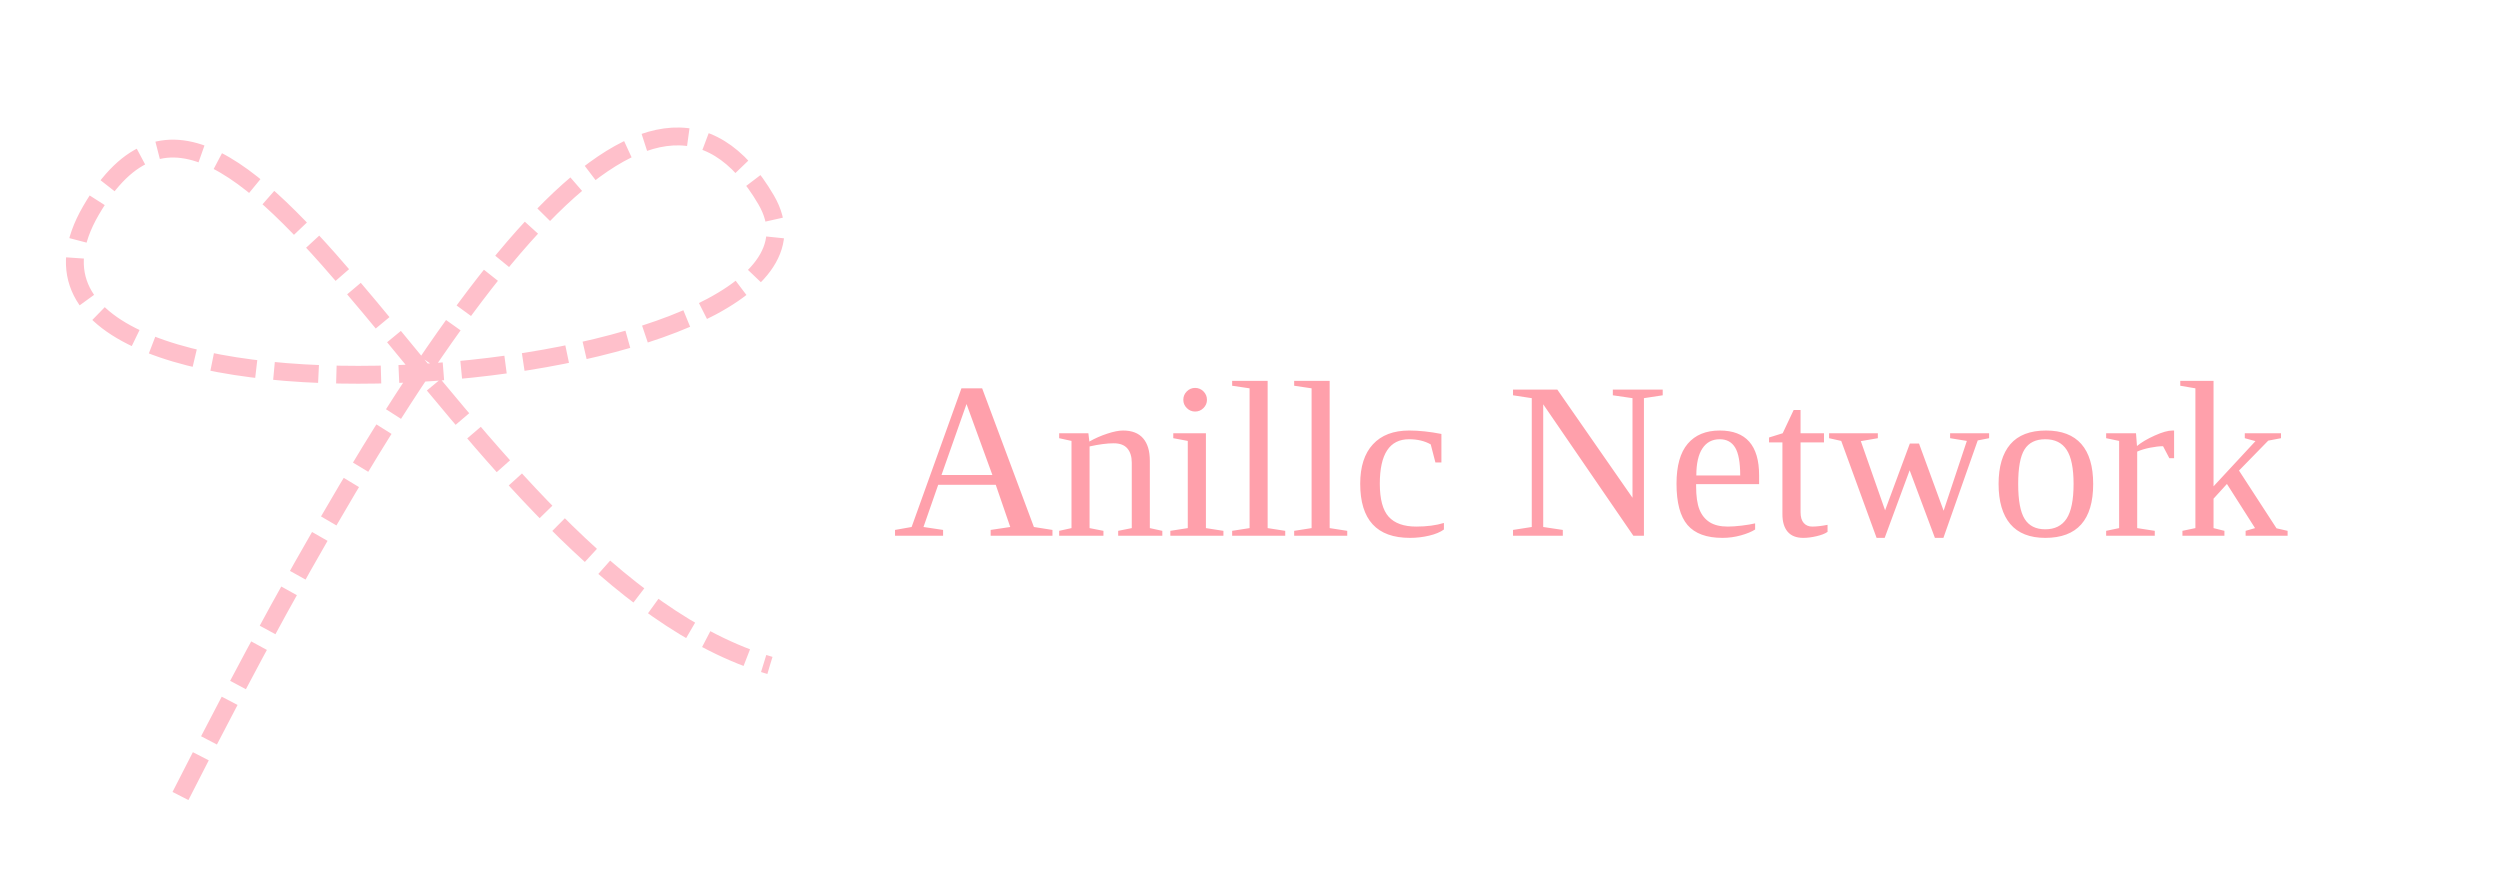
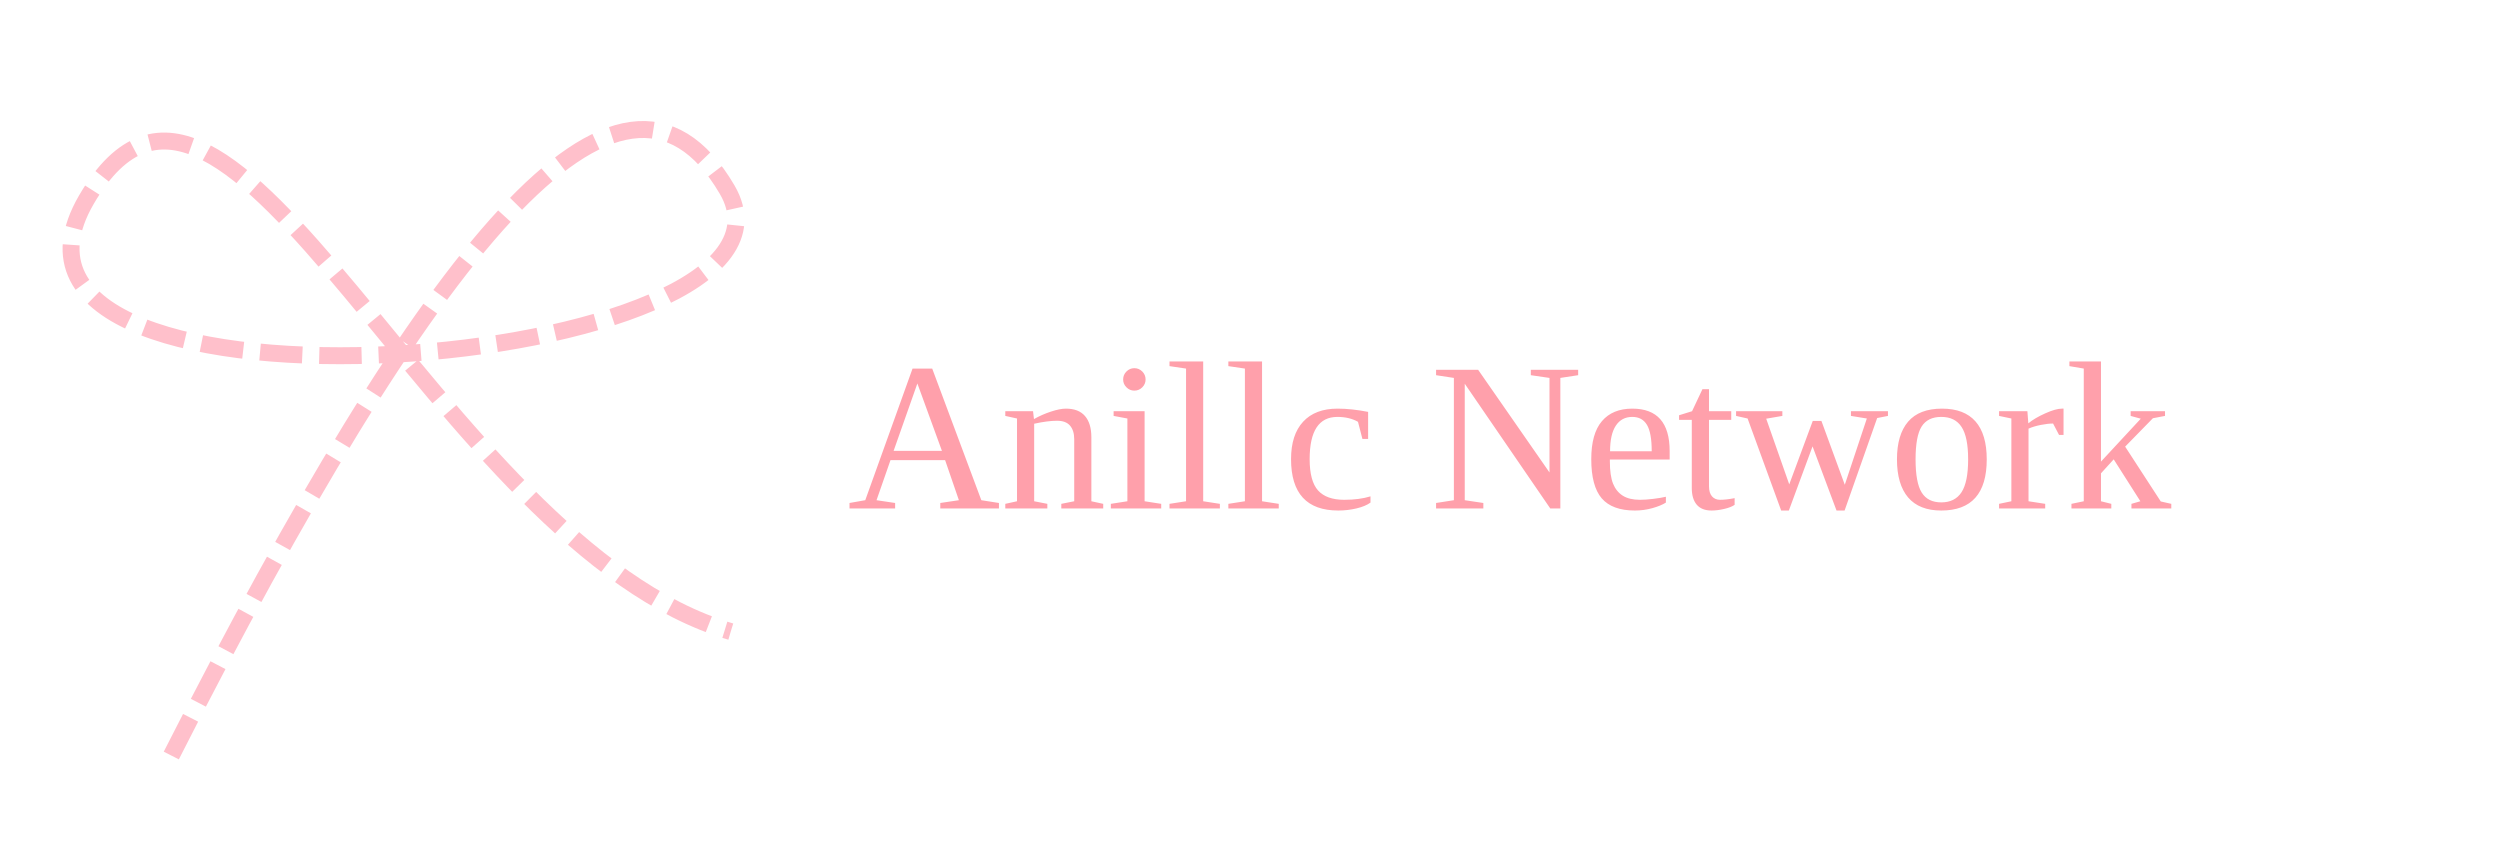
- <svg xmlns="http://www.w3.org/2000/svg" width="560" height="200">
+ <svg xmlns="http://www.w3.org/2000/svg" width="590" height="200">
  <path stroke-dasharray="10,4" stroke-width="4" fill="#0000" stroke="#FFC0CB" d="m5.843,76.781c132.45,18.41 201.388,42.838 168.976,80.561c-32.411,37.723 -116.739,-155.098 -51.47,-142.215c65.269,12.883 -50.23,104.497 -46.864,176.968" transform="rotate(-71 94.29944,103.3013)" />
  <text fill="#FFA0AB" x="200" y="120" font-size="50">Anillc Network</text>
</svg>
